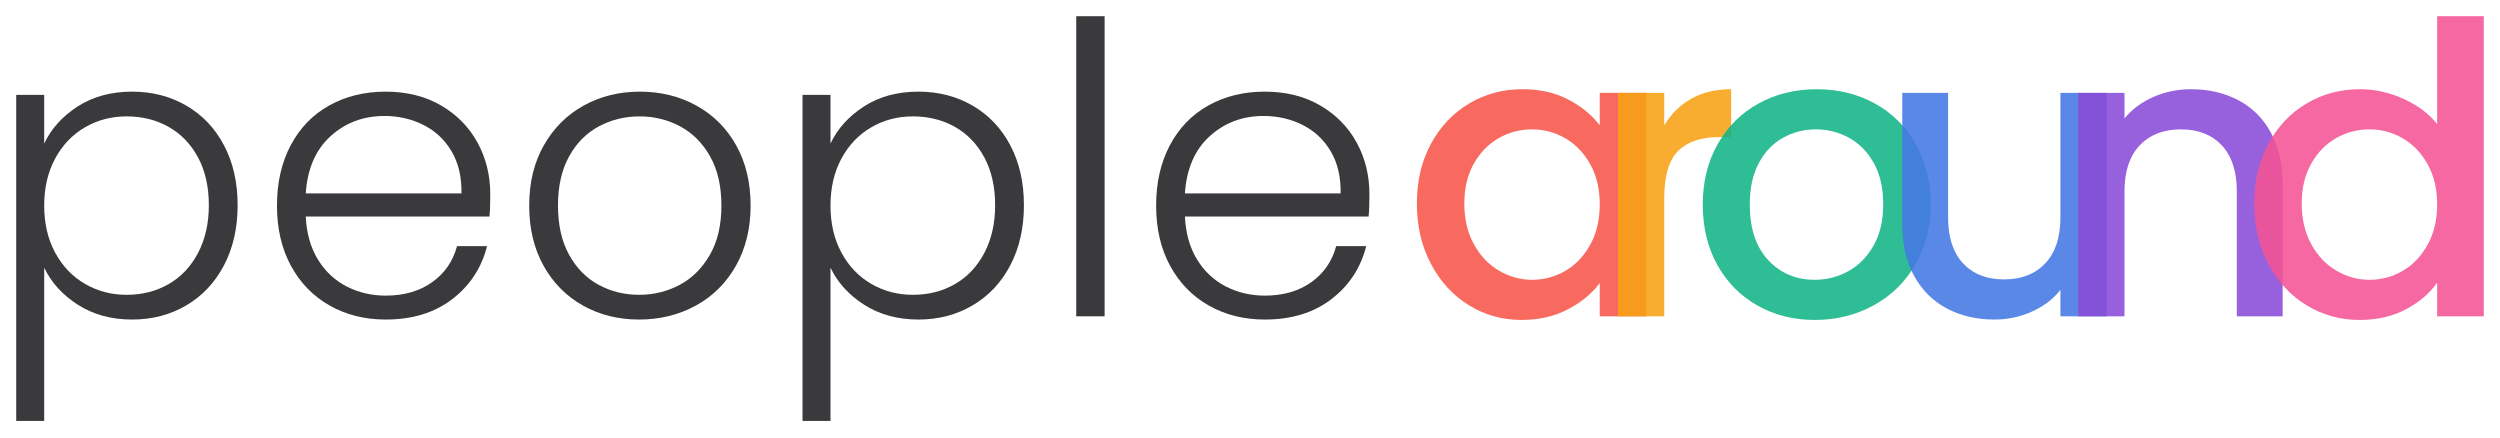
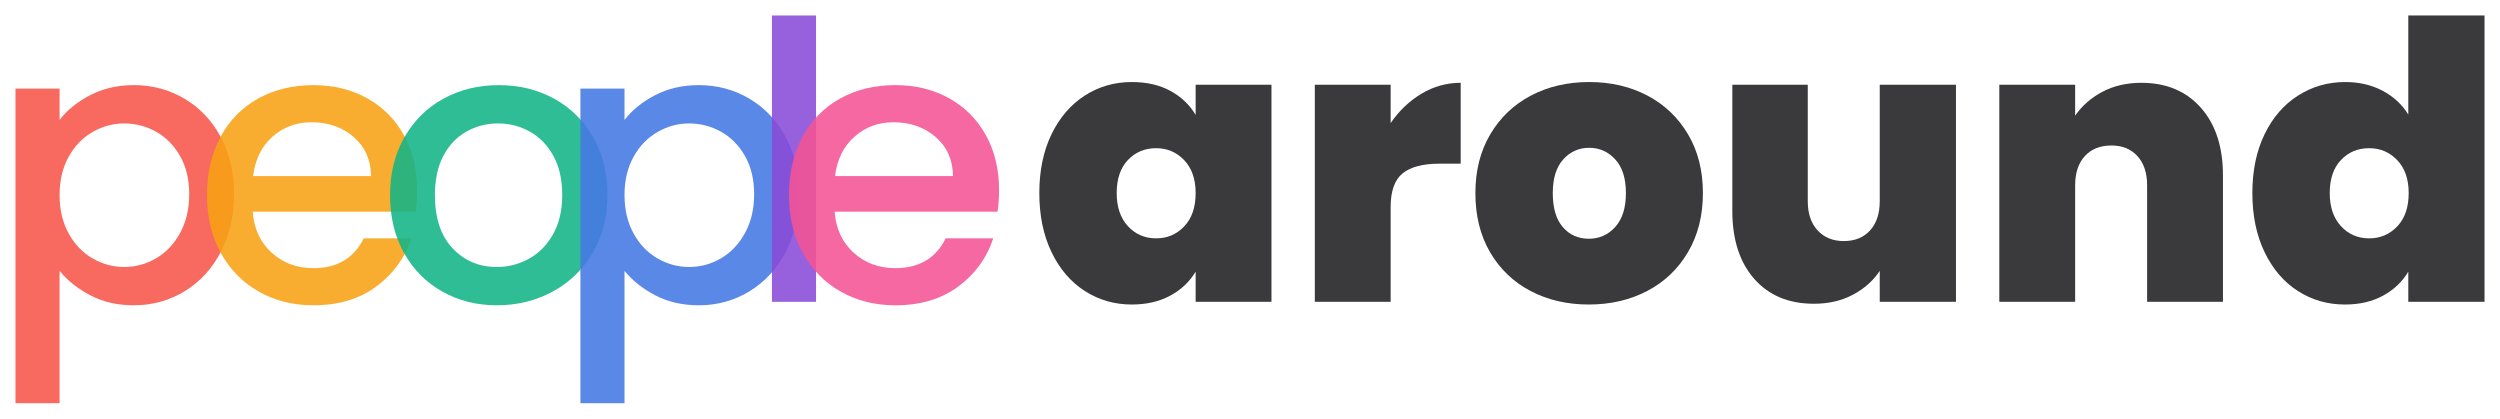
- <svg xmlns="http://www.w3.org/2000/svg" viewBox="40.0 -780.0 6165.0 1078.0" role="img" aria-label="Peoplearound">
+ <svg xmlns="http://www.w3.org/2000/svg" viewBox="35.0 -780.0 6461.0 1082.0" role="img" aria-label="Peoplearound">
+   <path fill="#F7554A" fill-opacity="0.88" d="M189-470Q218-508 268-534Q318-560 381-560L381-560Q453-560 512.5-524.5Q572-489 606-425Q640-361 640-278L640-278Q640-195 606-129.5Q572-64 512.5-27.5Q453 9 381 9L381 9Q318 9 269-16.5Q220-42 189-80L189-80L189 262L75 262L75-551L189-551L189-470ZM524-278Q524-335 500.5-376.5Q477-418 438.5-439.5Q400-461 356-461L356-461Q313-461 274.5-439Q236-417 212.5-375Q189-333 189-276L189-276Q189-219 212.5-176.5Q236-134 274.5-112Q313-90 356-90L356-90Q400-90 438.5-112.5Q477-135 500.5-178Q524-221 524-278L524-278Z" />
+   <path fill="#F9A215" fill-opacity="0.88" d="M1113-289Q1113-258 1109-233L1109-233L688-233Q693-167 737-127Q781-87 845-87L845-87Q937-87 975-164L975-164L1098-164Q1073-88 1007.5-39.5Q942 9 845 9L845 9Q766 9 703.5-26.5Q641-62 605.5-126.5Q570-191 570-276L570-276Q570-361 604.5-425.5Q639-490 701.5-525Q764-560 845-560L845-560Q923-560 984-526Q1045-492 1079-430.5Q1113-369 1113-289L1113-289ZM689-325L994-325Q993-388 949-426Q905-464 840-464L840-464Q781-464 739-426.5Q697-389 689-325L689-325Z" />
+   <path fill="#14B487" fill-opacity="0.88" d="M1319 9Q1241 9 1178-26.5Q1115-62 1079-126.5Q1043-191 1043-276L1043-276Q1043-360 1080-425Q1117-490 1181-525Q1245-560 1324-560L1324-560Q1403-560 1467-525Q1531-490 1568-425Q1605-360 1605-276L1605-276Q1605-192 1567-127Q1529-62 1463.5-26.5Q1398 9 1319 9L1319 9ZM1319-90Q1363-90 1401.5-111Q1440-132 1464-174Q1488-216 1488-276L1488-276Q1488-336 1465-377.5Q1442-419 1404-440Q1366-461 1322-461L1322-461Q1278-461 1240.5-440Q1203-419 1181-377.5Q1159-336 1159-276L1159-276Q1159-187 1204.5-138.5Q1250-90 1319-90L1319-90Z" />
+   <path fill="#4479E4" fill-opacity="0.88" d="M1649-470Q1678-508 1728-534Q1778-560 1841-560L1841-560Q1913-560 1972.5-524.5Q2032-489 2066-425Q2100-361 2100-278L2100-278Q2100-195 2066-129.5Q2032-64 1972.5-27.5Q1913 9 1841 9L1841 9Q1778 9 1729-16.5Q1680-42 1649-80L1649-80L1649 262L1535 262L1535-551L1649-551L1649-470ZM1984-278Q1984-335 1960.5-376.5Q1937-418 1898.5-439.5Q1860-461 1816-461L1816-461Q1773-461 1734.5-439Q1696-417 1672.5-375Q1649-333 1649-276L1649-276Q1649-219 1672.5-176.5Q1696-134 1734.5-112Q1773-90 1816-90L1816-90Q1860-90 1898.5-112.5Q1937-135 1960.5-178Q1984-221 1984-278L1984-278Z" />
+   <path fill="#8A4BD8" fill-opacity="0.88" d="M2030-740L2144-740L2144 0L2030 0L2030-740Z" />
+   <path fill="#F45495" fill-opacity="0.88" d="M2617-289Q2617-258 2613-233L2613-233L2192-233Q2197-167 2241-127Q2285-87 2349-87L2349-87Q2441-87 2479-164L2479-164L2602-164Q2577-88 2511.5-39.5Q2446 9 2349 9L2349 9Q2270 9 2207.5-26.5Q2145-62 2109.5-126.5Q2074-191 2074-276L2074-276Q2074-361 2108.5-425.5Q2143-490 2205.5-525Q2268-560 2349-560L2349-560Q2427-560 2488-526Q2549-492 2583-430.5Q2617-369 2617-289L2617-289ZM2193-325L2498-325Q2497-388 2453-426Q2409-464 2344-464L2344-464Q2285-464 2243-426.5Q2201-389 2193-325L2193-325Z" />
  <g fill="#3A3A3C">
-     <path d="M149-426Q175-481 231.5-517.5Q288-554 366-554L366-554Q440-554 499.5-519.5Q559-485 592.5-421.5Q626-358 626-274L626-274Q626-190 592.5-126Q559-62 499.5-27Q440 8 366 8L366 8Q289 8 232-28.5Q175-65 149-120L149-120L149 258L80 258L80-546L149-546L149-426ZM555-274Q555-342 528.5-391.5Q502-441 456-467Q410-493 352-493L352-493Q296-493 249.5-466Q203-439 176-389Q149-339 149-273L149-273Q149-207 176-157Q203-107 249.5-80Q296-53 352-53L352-53Q410-53 456-79.5Q502-106 528.5-156.5Q555-207 555-274L555-274Z" />
-     <path d="M1249-301Q1249-265 1247-246L1247-246L794-246Q797-184 824-140Q851-96 895-73.5Q939-51 991-51L991-51Q1059-51 1105.5-84Q1152-117 1167-173L1167-173L1241-173Q1221-93 1155.5-42.5Q1090 8 991 8L991 8Q914 8 853-26.5Q792-61 757.5-124.5Q723-188 723-273L723-273Q723-358 757-422Q791-486 852-520Q913-554 991-554L991-554Q1069-554 1127.5-520Q1186-486 1217.5-428.5Q1249-371 1249-301L1249-301ZM1178-303Q1179-364 1153.5-407Q1128-450 1084-472Q1040-494 988-494L988-494Q910-494 855-444Q800-394 794-303L794-303L1178-303Z" />
-     <path d="M1616 8Q1539 8 1477.5-26.5Q1416-61 1380.5-124.5Q1345-188 1345-273L1345-273Q1345-358 1381-421.5Q1417-485 1479-519.5Q1541-554 1618-554L1618-554Q1695-554 1757.5-519.5Q1820-485 1855.5-421.5Q1891-358 1891-273L1891-273Q1891-189 1855-125Q1819-61 1756-26.5Q1693 8 1616 8L1616 8ZM1616-53Q1670-53 1716-77.5Q1762-102 1790.5-151.5Q1819-201 1819-273L1819-273Q1819-345 1791-394.5Q1763-444 1717-468.5Q1671-493 1617-493L1617-493Q1563-493 1517-468.5Q1471-444 1443.5-394.5Q1416-345 1416-273L1416-273Q1416-201 1443.5-151.5Q1471-102 1516.5-77.5Q1562-53 1616-53L1616-53Z" />
-     <path d="M2088-426Q2114-481 2170.5-517.5Q2227-554 2305-554L2305-554Q2379-554 2438.5-519.5Q2498-485 2531.5-421.5Q2565-358 2565-274L2565-274Q2565-190 2531.5-126Q2498-62 2438.5-27Q2379 8 2305 8L2305 8Q2228 8 2171-28.5Q2114-65 2088-120L2088-120L2088 258L2019 258L2019-546L2088-546L2088-426ZM2494-274Q2494-342 2467.5-391.5Q2441-441 2395-467Q2349-493 2291-493L2291-493Q2235-493 2188.5-466Q2142-439 2115-389Q2088-339 2088-273L2088-273Q2088-207 2115-157Q2142-107 2188.5-80Q2235-53 2291-53L2291-53Q2349-53 2395-79.5Q2441-106 2467.5-156.5Q2494-207 2494-274L2494-274Z" />
-     <path d="M2694-740L2764-740L2764 0L2694 0L2694-740Z" />
-     <path d="M3417-301Q3417-265 3415-246L3415-246L2962-246Q2965-184 2992-140Q3019-96 3063-73.5Q3107-51 3159-51L3159-51Q3227-51 3273.5-84Q3320-117 3335-173L3335-173L3409-173Q3389-93 3323.5-42.5Q3258 8 3159 8L3159 8Q3082 8 3021-26.5Q2960-61 2925.5-124.5Q2891-188 2891-273L2891-273Q2891-358 2925-422Q2959-486 3020-520Q3081-554 3159-554L3159-554Q3237-554 3295.5-520Q3354-486 3385.5-428.5Q3417-371 3417-301L3417-301ZM3346-303Q3347-364 3321.5-407Q3296-450 3252-472Q3208-494 3156-494L3156-494Q3078-494 3023-444Q2968-394 2962-303L2962-303L3346-303Z" />
+     <path d="M2721-281Q2721-368 2752.5-433Q2784-498 2838.5-533Q2893-568 2960-568L2960-568Q3018-568 3060-545Q3102-522 3125-483L3125-483L3125-561L3321-561L3321 0L3125 0L3125-78Q3102-39 3059.5-16Q3017 7 2960 7L2960 7Q2893 7 2838.5-28Q2784-63 2752.5-128.5Q2721-194 2721-281L2721-281ZM3125-281Q3125-335 3095.5-366Q3066-397 3023-397L3023-397Q2979-397 2950-366.5Q2921-336 2921-281L2921-281Q2921-227 2950-195.5Q2979-164 3023-164L3023-164Q3066-164 3095.5-195Q3125-226 3125-281L3125-281Z" />
+     <path d="M3629-462Q3662-510 3709-538Q3756-566 3810-566L3810-566L3810-357L3755-357Q3691-357 3660-332Q3629-307 3629-245L3629-245L3629 0L3433 0L3433-561L3629-561L3629-462Z" />
+     <path d="M4141 7Q4057 7 3990.5-28Q3924-63 3886-128Q3848-193 3848-281L3848-281Q3848-368 3886.5-433Q3925-498 3991.5-533Q4058-568 4142-568L4142-568Q4226-568 4292.5-533Q4359-498 4397.5-433Q4436-368 4436-281L4436-281Q4436-194 4397.5-128.5Q4359-63 4292-28Q4225 7 4141 7L4141 7ZM4141-163Q4182-163 4209.5-193.5Q4237-224 4237-281L4237-281Q4237-338 4209.5-368Q4182-398 4142-398L4142-398Q4102-398 4075-368Q4048-338 4048-281L4048-281Q4048-223 4074-193Q4100-163 4141-163L4141-163Z" />
+     <path d="M4893-561L5090-561L5090 0L4893 0L4893-80Q4868-42 4824-18.5Q4780 5 4723 5L4723 5Q4625 5 4568.5-59.5Q4512-124 4512-235L4512-235L4512-561L4707-561L4707-260Q4707-212 4732.5-184.5Q4758-157 4800-157L4800-157Q4843-157 4868-184.5Q4893-212 4893-260L4893-260L4893-561Z" />
+     <path d="M5569-566Q5666-566 5723-501.5Q5780-437 5780-327L5780-327L5780 0L5584 0L5584-301Q5584-349 5559-376.5Q5534-404 5492-404L5492-404Q5448-404 5423-376.5Q5398-349 5398-301L5398-301L5398 0L5202 0L5202-561L5398-561L5398-481Q5424-519 5468-542.5Q5512-566 5569-566L5569-566Z" />
+     <path d="M5856-281Q5856-368 5887.5-433Q5919-498 5974-533Q6029-568 6096-568L6096-568Q6150-568 6192.5-545.5Q6235-523 6259-484L6259-484L6259-740L6456-740L6456 0L6259 0L6259-78Q6236-39 6194-16Q6152 7 6095 7L6095 7Q6028 7 5973.5-28Q5919-63 5887.5-128.5Q5856-194 5856-281L5856-281ZM6260-281Q6260-335 6230.5-366Q6201-397 6158-397L6158-397Q6114-397 6085-366.5Q6056-336 6056-281L6056-281Q6056-227 6085-195.5Q6114-164 6158-164L6158-164Q6201-164 6230.5-195Q6260-226 6260-281L6260-281Z" />
  </g>
-   <path fill="#F7554A" fill-opacity="0.88" d="M3534-278Q3534-361 3568.5-425Q3603-489 3662.5-524.5Q3722-560 3794-560L3794-560Q3859-560 3907.5-534.5Q3956-509 3985-471L3985-471L3985-551L4100-551L4100 0L3985 0L3985-82Q3956-43 3906-17Q3856 9 3792 9L3792 9Q3721 9 3662-27.5Q3603-64 3568.5-129.5Q3534-195 3534-278L3534-278ZM3985-276Q3985-333 3961.5-375Q3938-417 3900-439Q3862-461 3818-461L3818-461Q3774-461 3736-439.5Q3698-418 3674.5-376.5Q3651-335 3651-278L3651-278Q3651-221 3674.5-178Q3698-135 3736.5-112.5Q3775-90 3818-90L3818-90Q3862-90 3900-112Q3938-134 3961.5-176.5Q3985-219 3985-276L3985-276Z" />
-   <path fill="#F9A215" fill-opacity="0.88" d="M4144-471Q4169-513 4210.5-536.5Q4252-560 4309-560L4309-560L4309-442L4280-442Q4213-442 4178.5-408Q4144-374 4144-290L4144-290L4144 0L4030 0L4030-551L4144-551L4144-471Z" />
-   <path fill="#14B487" fill-opacity="0.88" d="M4515 9Q4437 9 4374-26.5Q4311-62 4275-126.5Q4239-191 4239-276L4239-276Q4239-360 4276-425Q4313-490 4377-525Q4441-560 4520-560L4520-560Q4599-560 4663-525Q4727-490 4764-425Q4801-360 4801-276L4801-276Q4801-192 4763-127Q4725-62 4659.5-26.5Q4594 9 4515 9L4515 9ZM4515-90Q4559-90 4597.5-111Q4636-132 4660-174Q4684-216 4684-276L4684-276Q4684-336 4661-377.5Q4638-419 4600-440Q4562-461 4518-461L4518-461Q4474-461 4436.5-440Q4399-419 4377-377.5Q4355-336 4355-276L4355-276Q4355-187 4400.5-138.5Q4446-90 4515-90L4515-90Z" />
-   <path fill="#4479E4" fill-opacity="0.88" d="M5121-551L5235-551L5235 0L5121 0L5121-65Q5094-31 5050.5-11.5Q5007 8 4958 8L4958 8Q4893 8 4841.5-19Q4790-46 4760.5-99Q4731-152 4731-227L4731-227L4731-551L4844-551L4844-244Q4844-170 4881-130.5Q4918-91 4982-91L4982-91Q5046-91 5083.5-130.5Q5121-170 5121-244L5121-244L5121-551Z" />
-   <path fill="#8A4BD8" fill-opacity="0.88" d="M5443-560Q5508-560 5559.5-533Q5611-506 5640-453Q5669-400 5669-325L5669-325L5669 0L5556 0L5556-308Q5556-382 5519-421.5Q5482-461 5418-461L5418-461Q5354-461 5316.5-421.5Q5279-382 5279-308L5279-308L5279 0L5165 0L5165-551L5279-551L5279-488Q5307-522 5350.5-541Q5394-560 5443-560L5443-560Z" />
-   <path fill="#F45495" fill-opacity="0.88" d="M5599-278Q5599-361 5633.5-425Q5668-489 5727.5-524.5Q5787-560 5860-560L5860-560Q5914-560 5966.5-536.5Q6019-513 6050-474L6050-474L6050-740L6165-740L6165 0L6050 0L6050-83Q6022-43 5972.5-17Q5923 9 5859 9L5859 9Q5787 9 5727.5-27.5Q5668-64 5633.5-129.5Q5599-195 5599-278L5599-278ZM6050-276Q6050-333 6026.5-375Q6003-417 5965-439Q5927-461 5883-461L5883-461Q5839-461 5801-439.5Q5763-418 5739.5-376.5Q5716-335 5716-278L5716-278Q5716-221 5739.5-178Q5763-135 5801.5-112.5Q5840-90 5883-90L5883-90Q5927-90 5965-112Q6003-134 6026.5-176.5Q6050-219 6050-276L6050-276Z" />
</svg>
